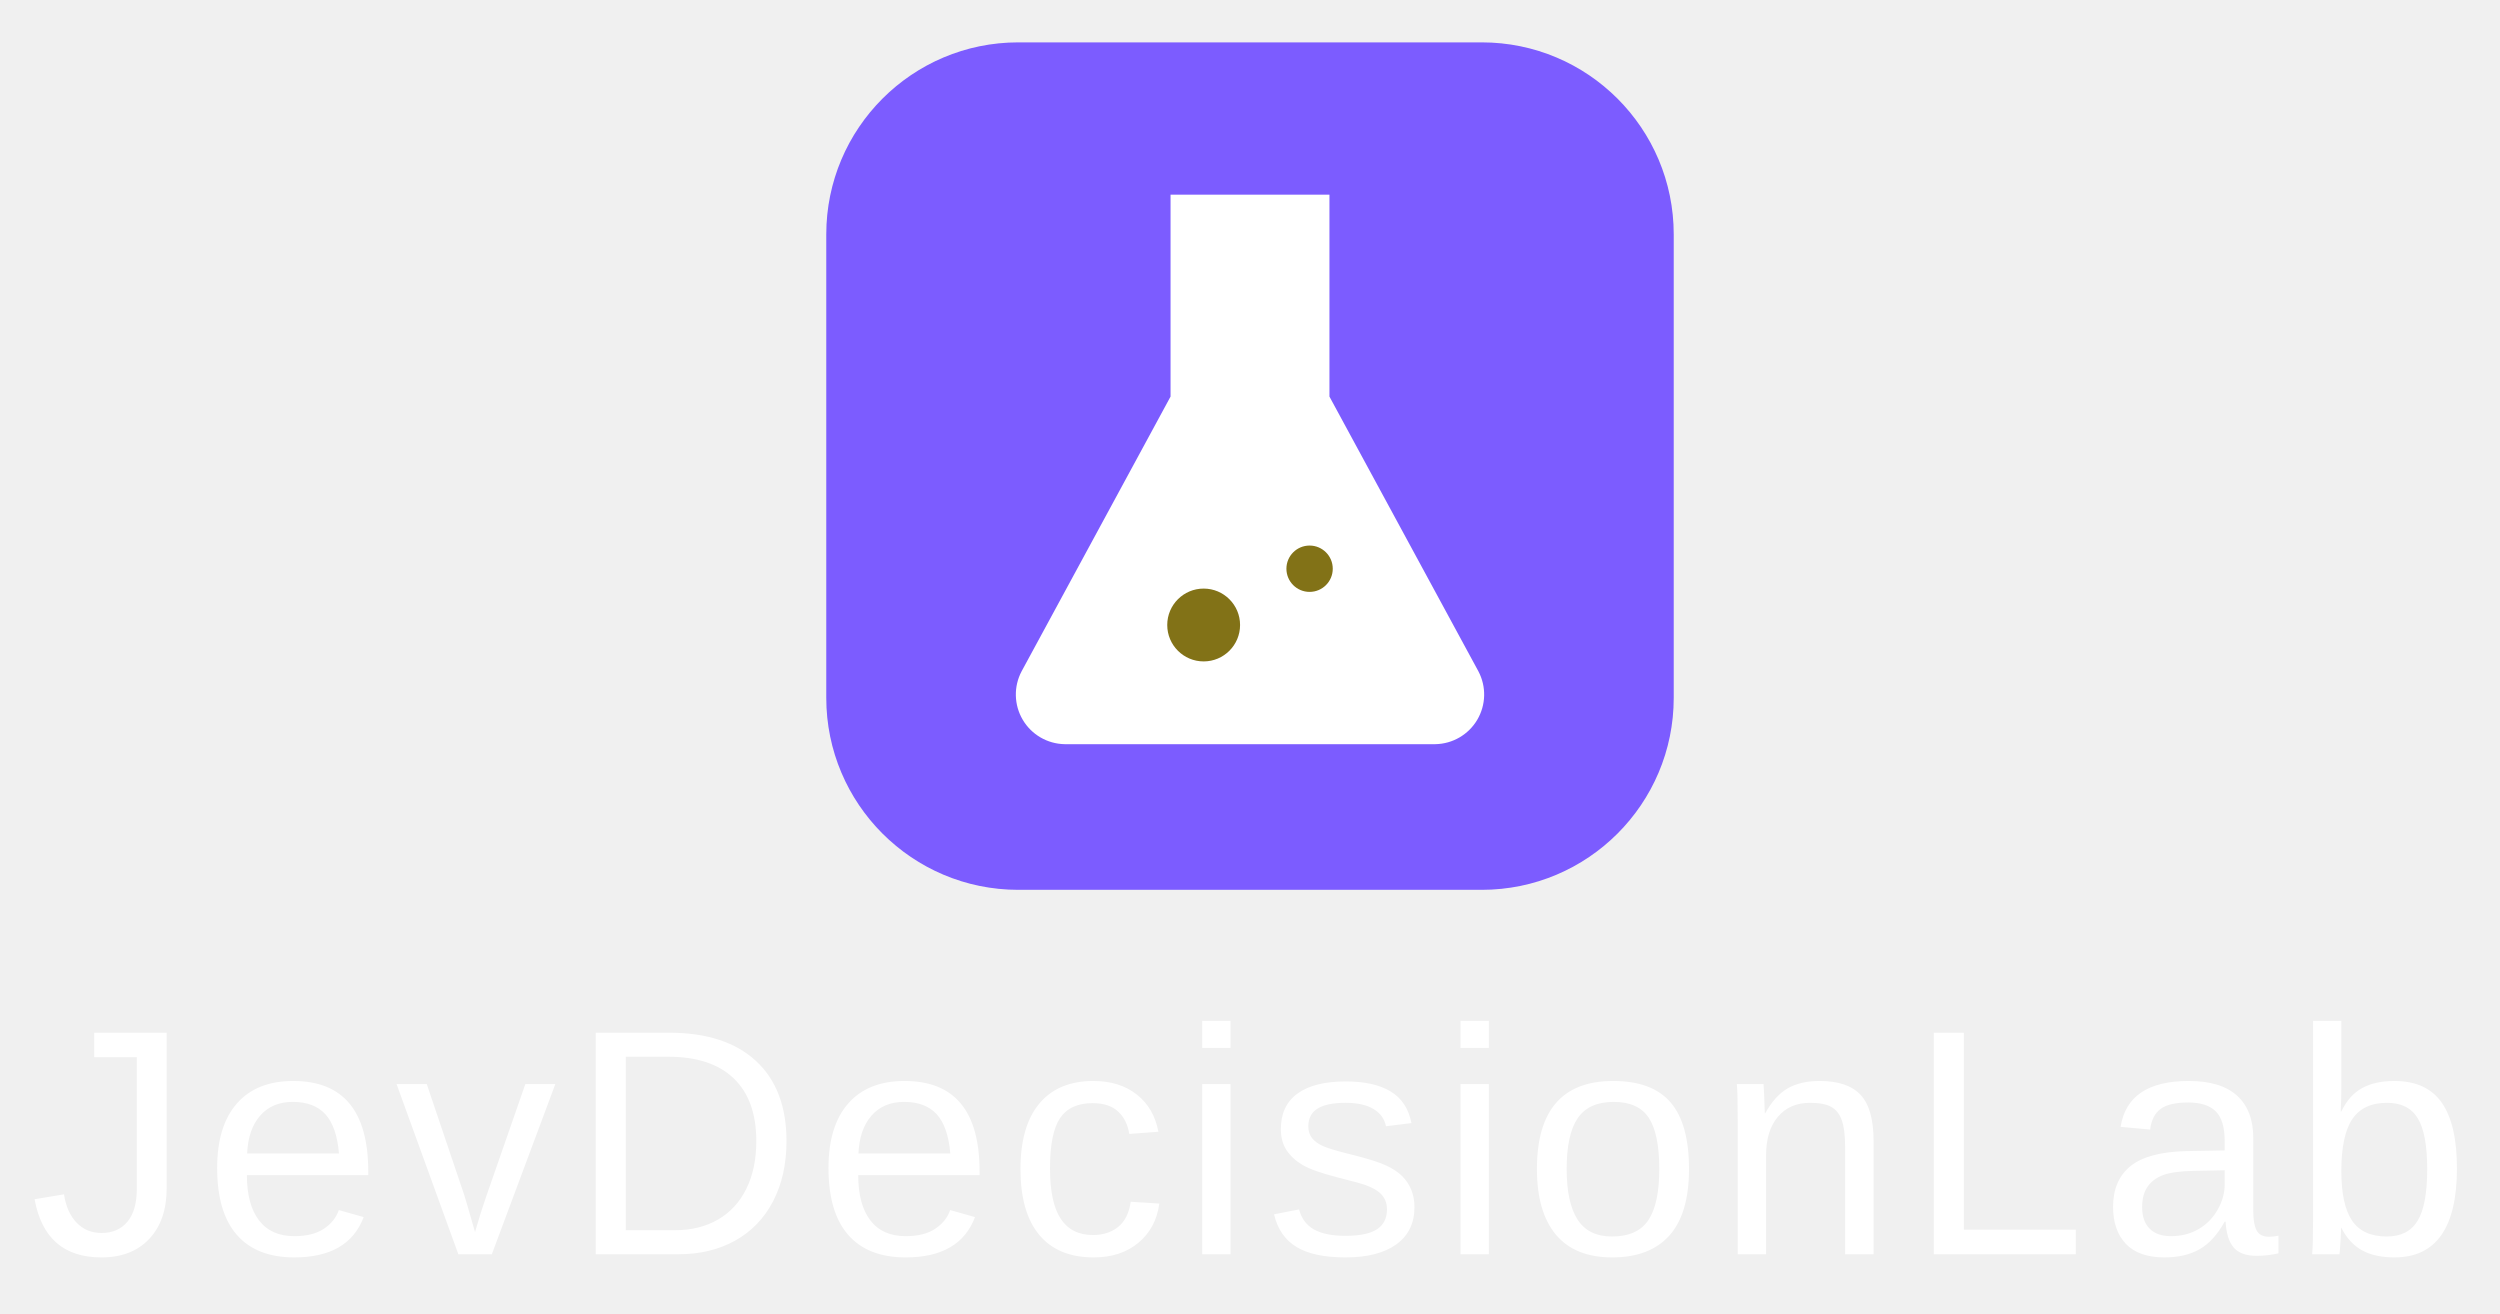
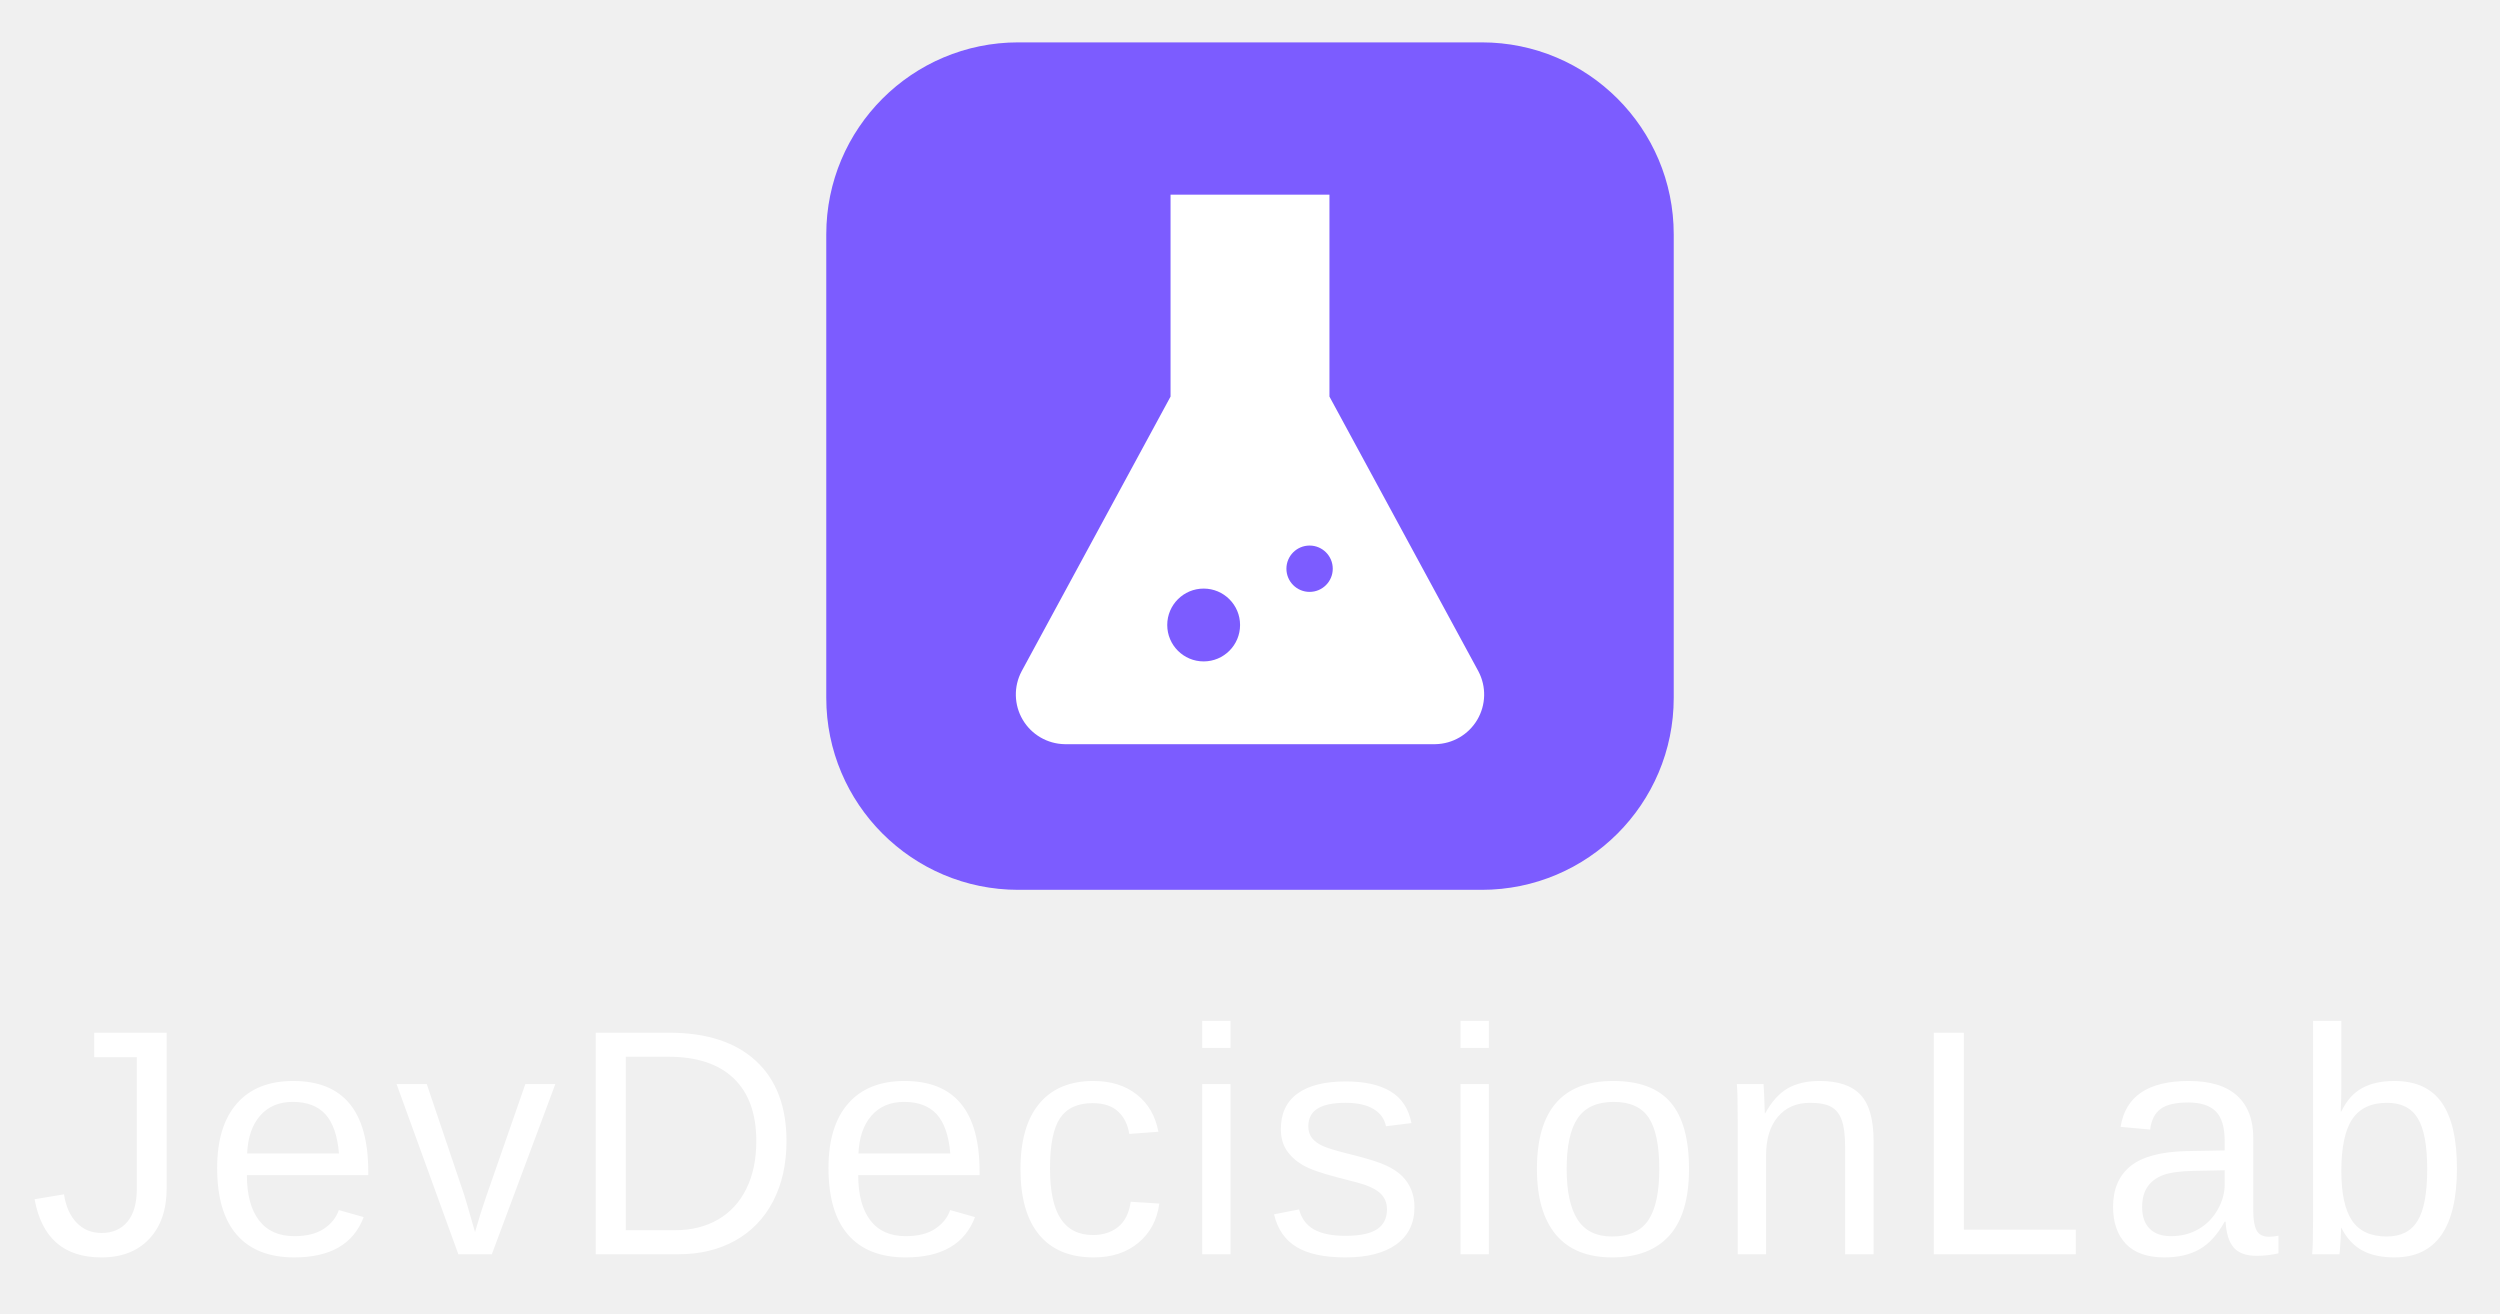
<svg xmlns="http://www.w3.org/2000/svg" viewBox="0 0 590 310" width="590" height="310">
  <svg x="195" y="10" width="200" height="200" viewBox="0 0 512 512">
    <rect width="512" height="512" rx="116" fill="#7C5CFF" />
    <path d="M208 92 H304 V214 L394 380 A30 30 0 0 1 368 424 H144 A30 30 0 0 1 118 380 L208 214 Z" fill="#FFFFFF" />
-     <circle cx="228" cy="352" r="22" fill="#827217" />
-     <circle cx="292" cy="318" r="14" fill="#827217" />
+     <circle cx="228" cy="352" r="22" fill="#7C5CFF" />
+     <circle cx="292" cy="318" r="14" fill="#7C5CFF" />
  </svg>
  <text x="295" y="296" text-anchor="middle" font-family="Segoe UI, system-ui, -apple-system, Helvetica Neue, Arial, sans-serif" font-size="76" font-weight="400" letter-spacing="3.04" fill="#FFFFFF">JevDecisionLab</text>
</svg>
